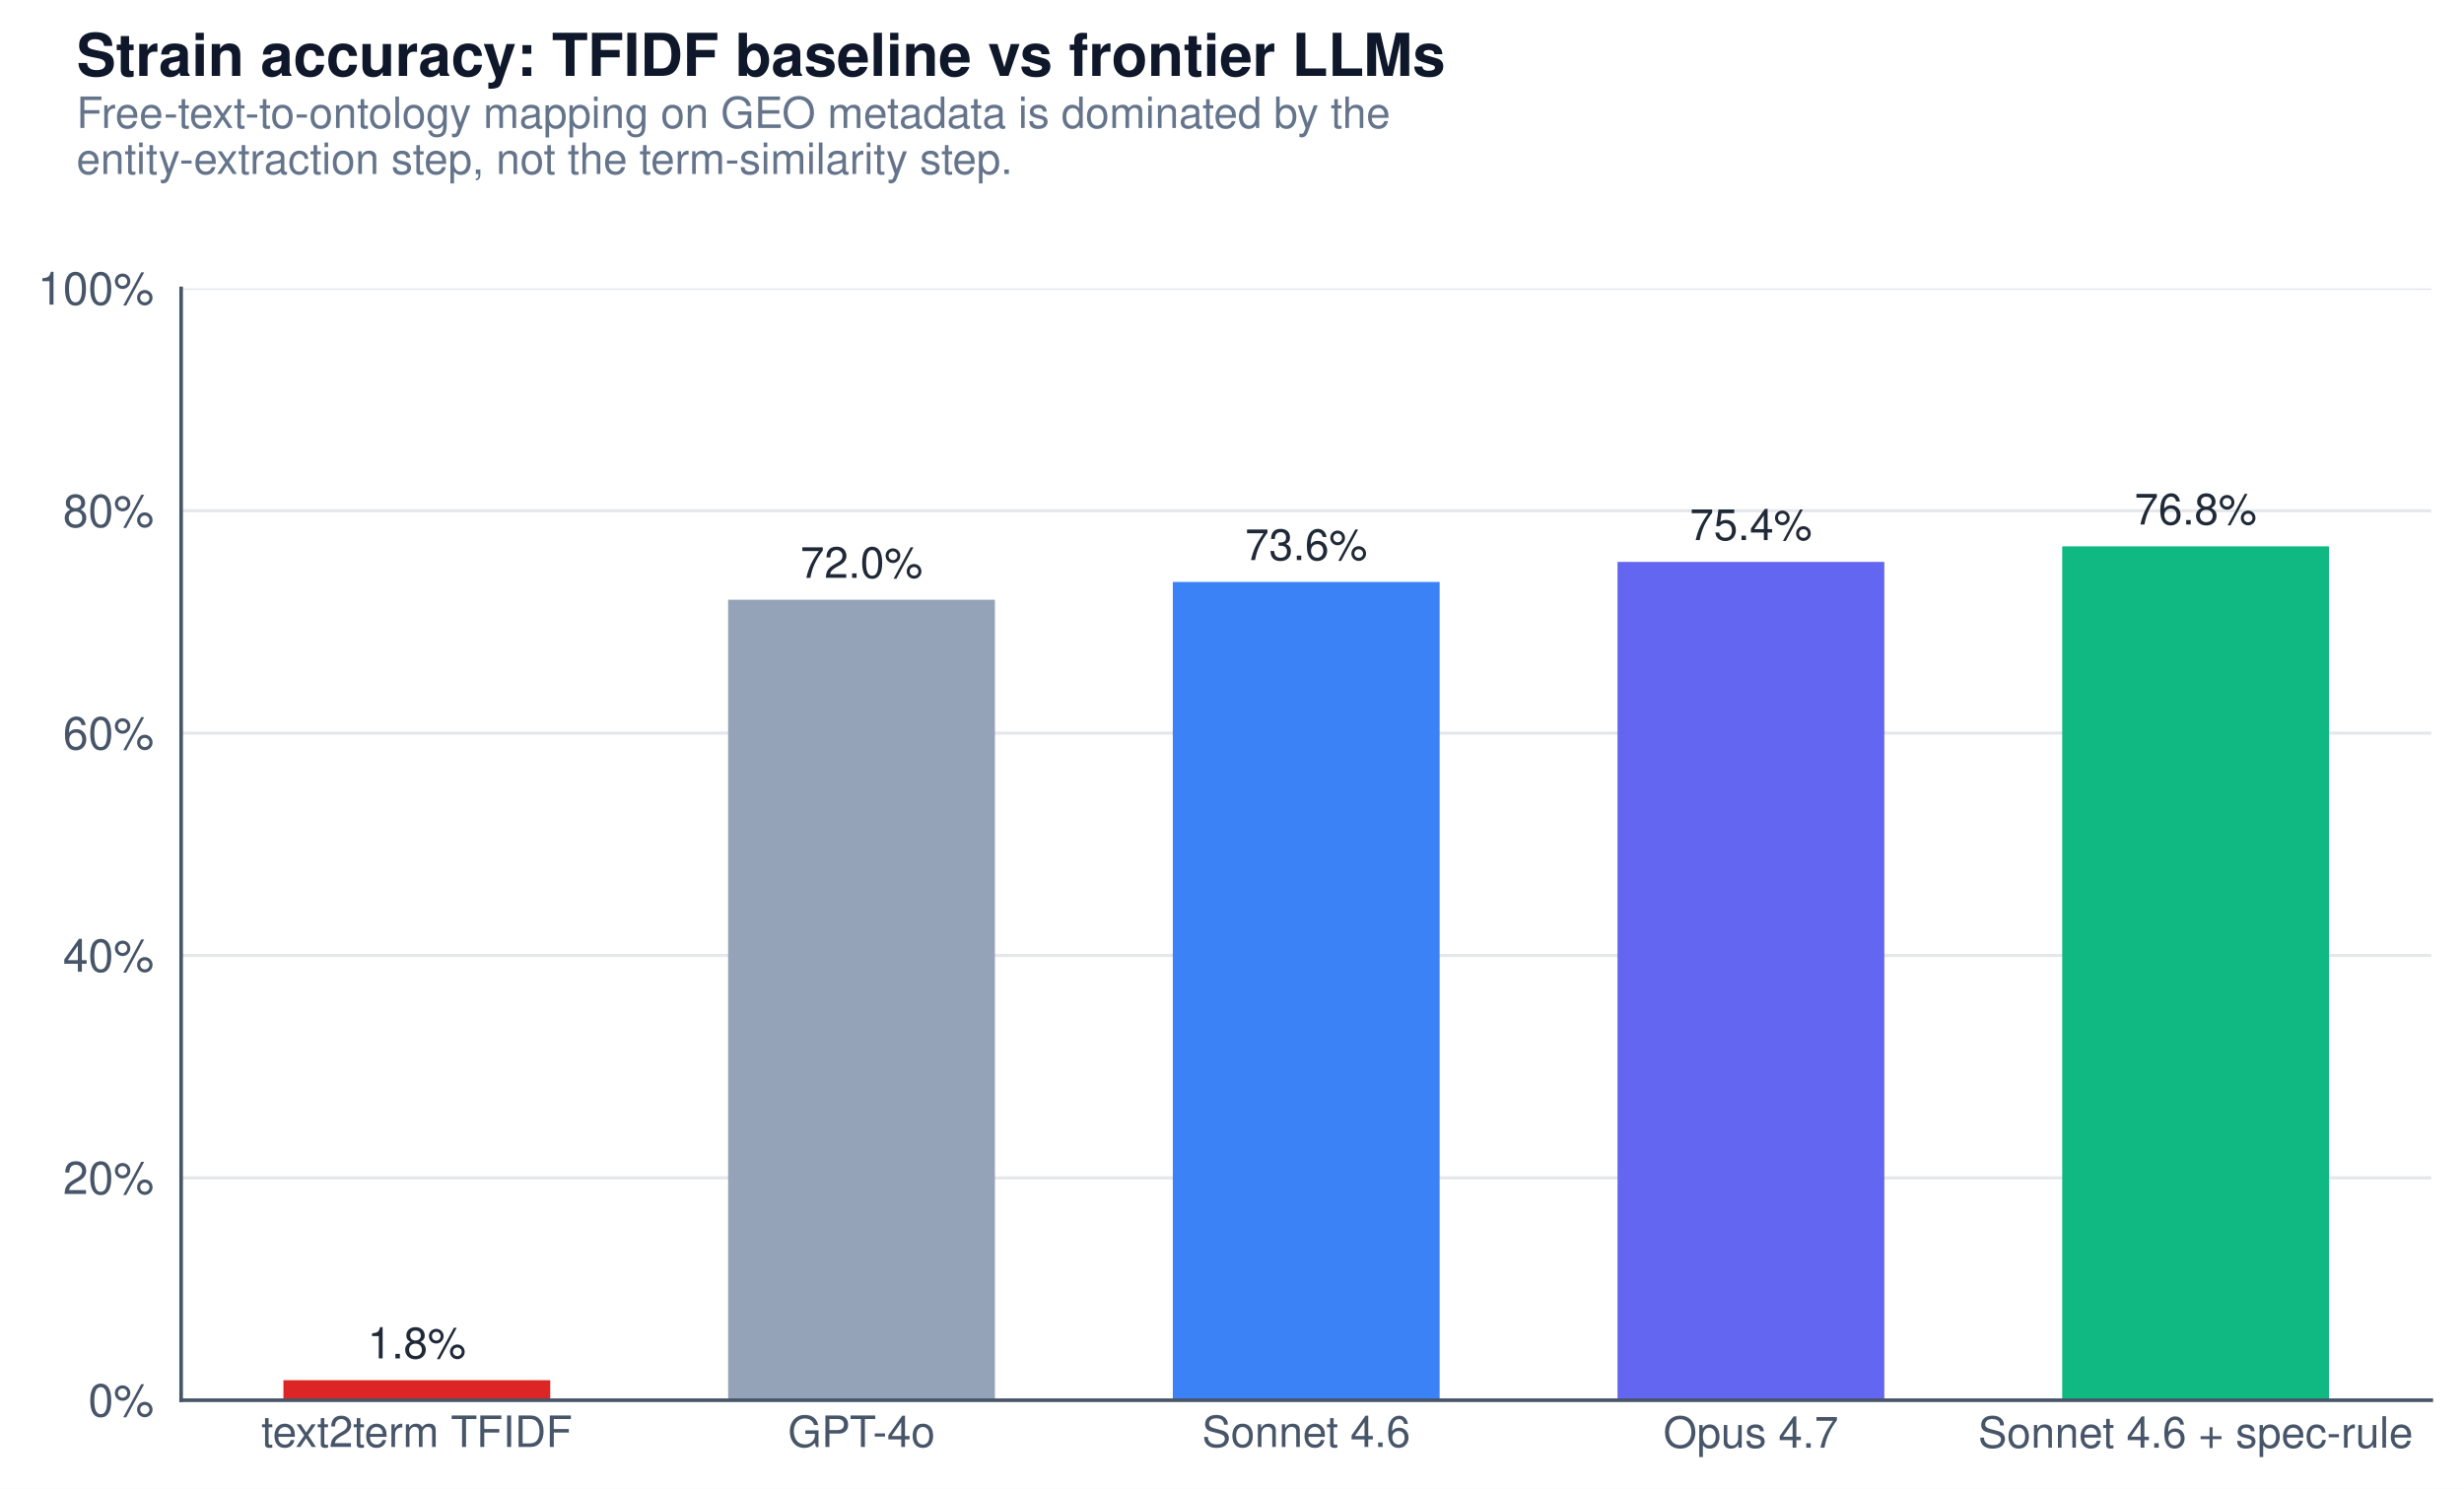
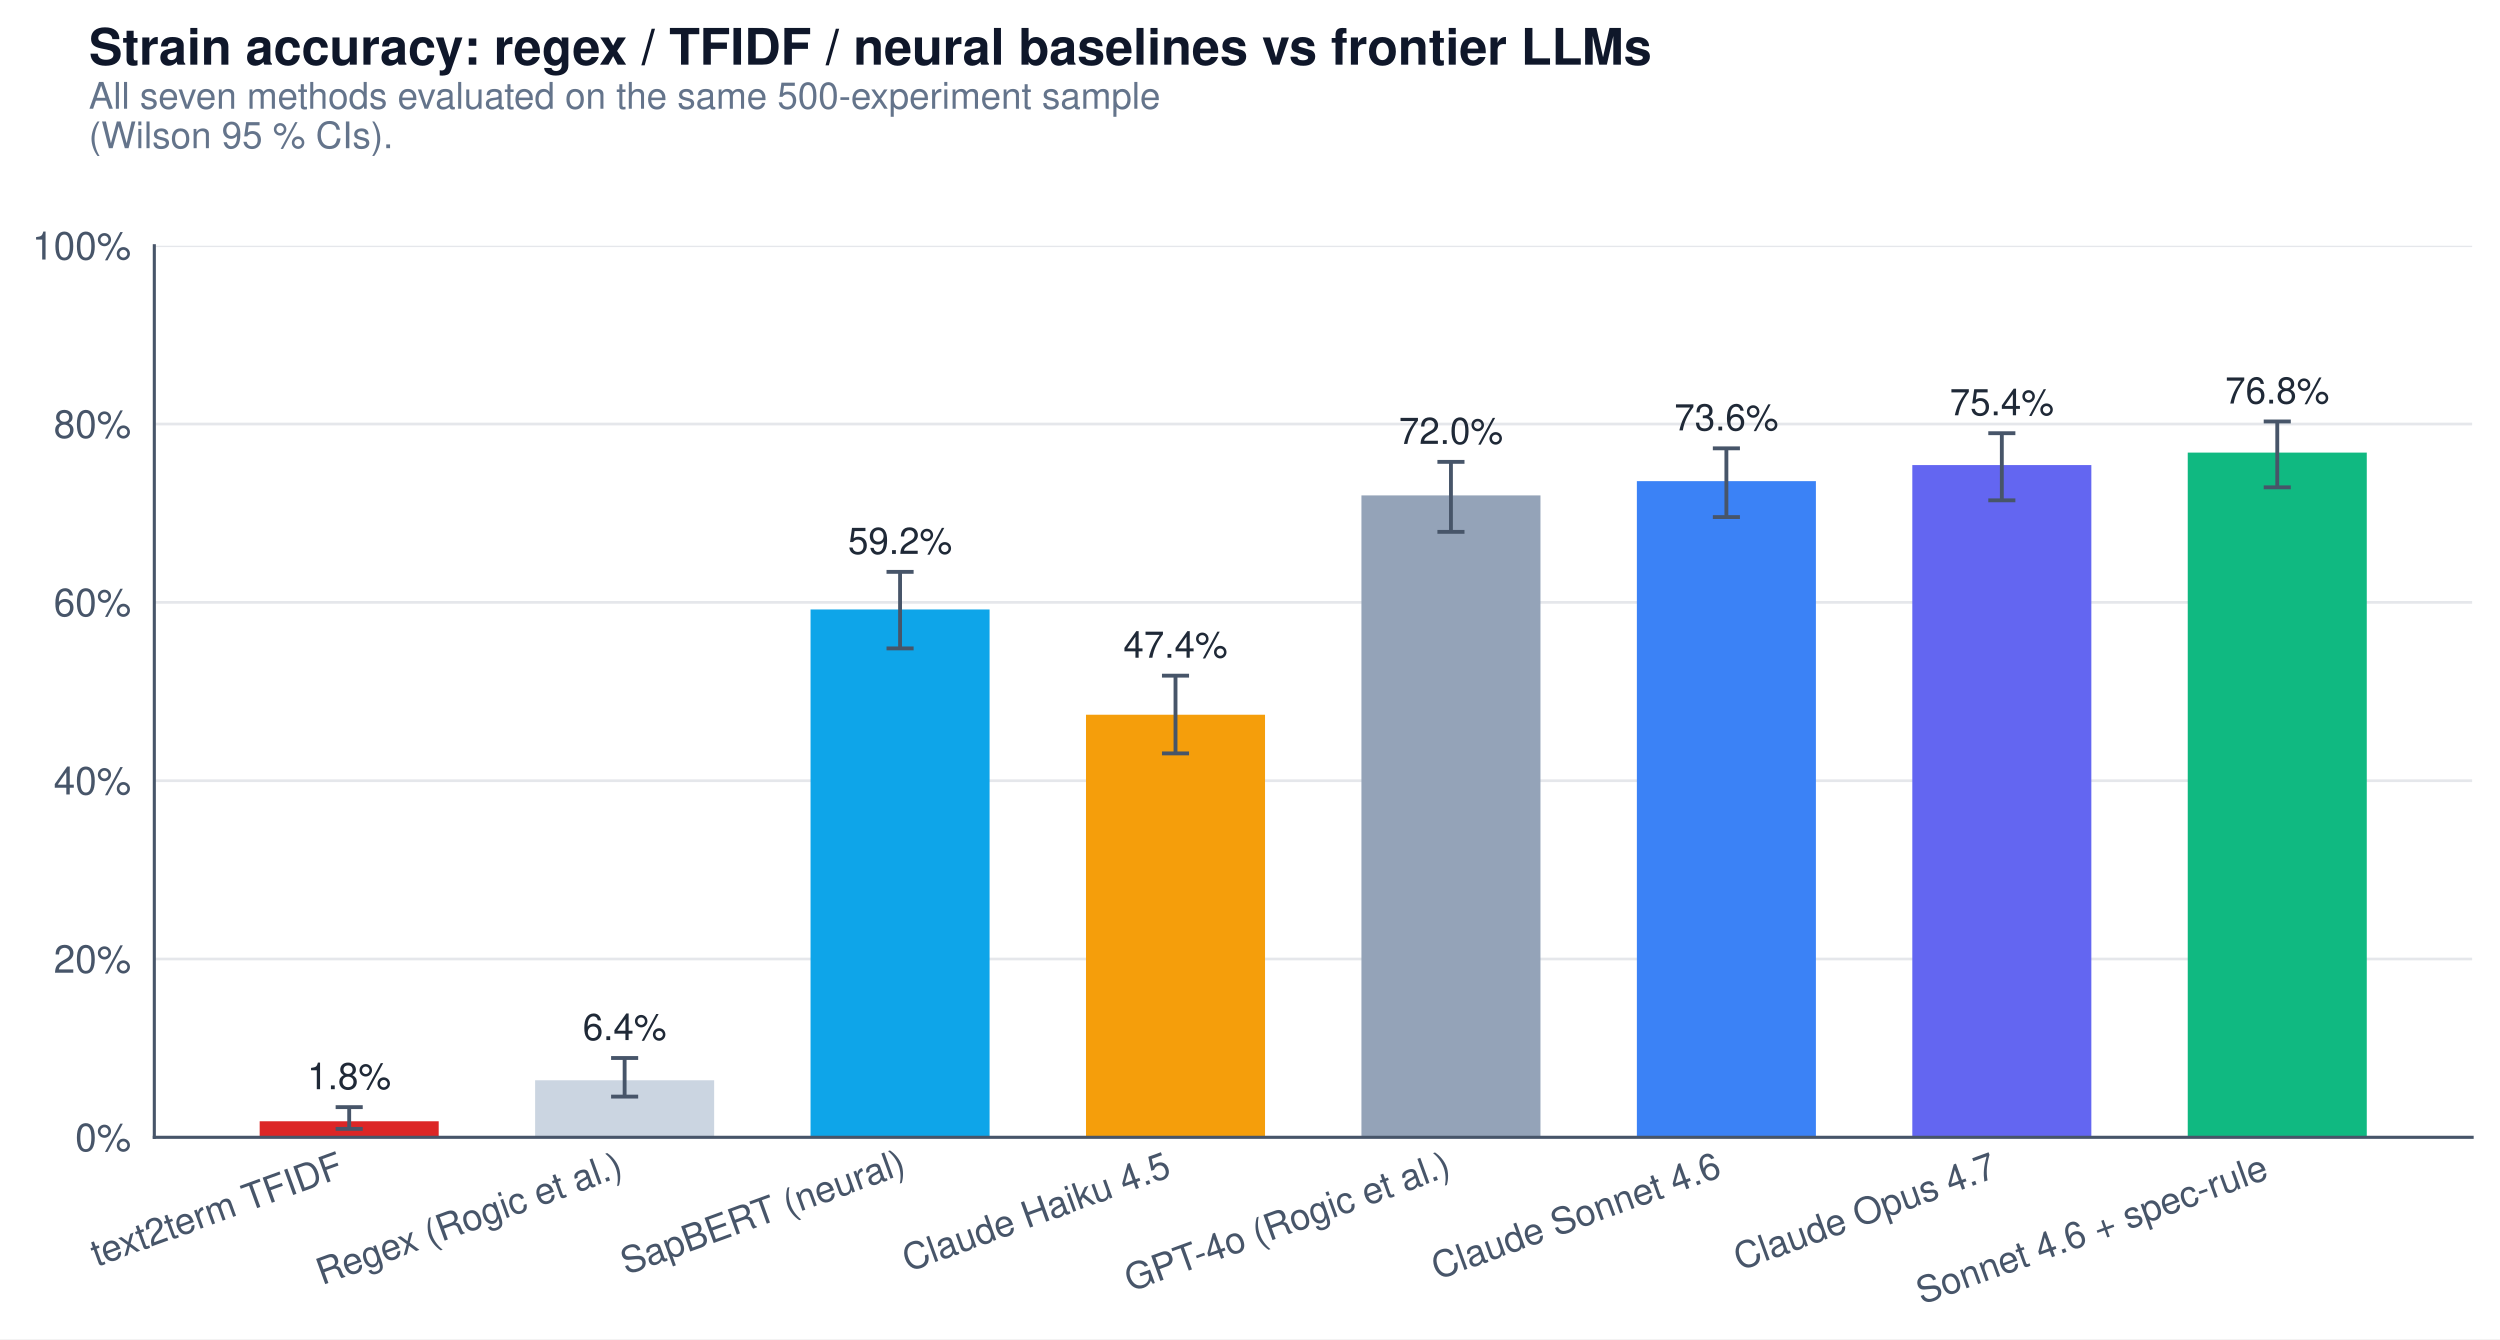
- <svg xmlns="http://www.w3.org/2000/svg" width="542.438pt" height="327.818pt" viewBox="0 0 542.438 327.818" version="1.1">
+ <svg xmlns="http://www.w3.org/2000/svg" xmlns:xlink="http://www.w3.org/1999/xlink" width="646.046pt" height="346.073pt" viewBox="0 0 646.046 346.073" version="1.1">
  <defs>
    <style type="text/css">*{stroke-linejoin: round; stroke-linecap: butt}</style>
  </defs>
  <g id="figure_1">
    <g id="patch_1">
-       <path d="M 0 327.818  L 542.438 327.818  L 542.438 0  L 0 0  z " style="fill: #ffffff" />
+       <path d="M 0 346.073  L 646.046 346.073  L 646.046 0  L 0 0  z " style="fill: #ffffff" />
    </g>
    <g id="axes_1">
      <g id="patch_2">
-         <path d="M 39.878 308.302  L 535.238 308.302  L 535.238 63.502  L 39.878 63.502  z " style="fill: #ffffff" />
+         <path d="M 39.878 293.902  L 638.846 293.902  L 638.846 63.502  L 39.878 63.502  z " style="fill: #ffffff" />
      </g>
      <g id="matplotlib.axis_1">
        <g id="xtick_1">
          <g id="line2d_1" />
          <g id="text_1">
-             <text style="fill: #475569; font: 9.5px 'Helvetica Neue', 'Helvetica', 'Arial', 'DejaVu Sans'; text-anchor: middle" x="91.764" y="318.586" transform="rotate(-0 91.76366 318.5858)">text2term TFIDF</text>
+             <text style="fill: #475569; font: 9.5px 'Helvetica Neue', 'Helvetica', 'Arial', 'DejaVu Sans'" transform="translate(24.94521 327.3079) rotate(-20)">text2term TFIDF</text>
          </g>
        </g>
        <g id="xtick_2">
          <g id="line2d_2" />
          <g id="text_2">
-             <text style="fill: #475569; font: 9.5px 'Helvetica Neue', 'Helvetica', 'Arial', 'DejaVu Sans'; text-anchor: middle" x="189.661" y="318.586" transform="rotate(-0 189.6609 318.5858)">GPT-4o</text>
+             <text style="fill: #475569; font: 9.5px 'Helvetica Neue', 'Helvetica', 'Arial', 'DejaVu Sans'" transform="translate(83.21021 332.1445) rotate(-20)">Regex (Rogic et al.)</text>
          </g>
        </g>
        <g id="xtick_3">
          <g id="line2d_3" />
          <g id="text_3">
-             <text style="fill: #475569; font: 9.5px 'Helvetica Neue', 'Helvetica', 'Arial', 'DejaVu Sans'; text-anchor: middle" x="287.558" y="318.586" transform="rotate(-0 287.5581 318.5858)">Sonnet 4.6</text>
+             <text style="fill: #475569; font: 9.5px 'Helvetica Neue', 'Helvetica', 'Arial', 'DejaVu Sans'" transform="translate(161.8541 329.4416) rotate(-20)">SapBERT (neural)</text>
          </g>
        </g>
        <g id="xtick_4">
          <g id="line2d_4" />
          <g id="text_4">
-             <text style="fill: #475569; font: 9.5px 'Helvetica Neue', 'Helvetica', 'Arial', 'DejaVu Sans'; text-anchor: middle" x="385.455" y="318.746" transform="rotate(-0 385.4554 318.7461)">Opus 4.7</text>
+             <text style="fill: #475569; font: 9.5px 'Helvetica Neue', 'Helvetica', 'Arial', 'DejaVu Sans'" transform="translate(234.6717 328.6944) rotate(-20)">Claude Haiku 4.5</text>
          </g>
        </g>
        <g id="xtick_5">
          <g id="line2d_5" />
          <g id="text_5">
-             <text style="fill: #475569; font: 9.5px 'Helvetica Neue', 'Helvetica', 'Arial', 'DejaVu Sans'; text-anchor: middle" x="483.353" y="318.746" transform="rotate(-0 483.3526 318.7461)">Sonnet 4.6 + spec-rule</text>
+             <text style="fill: #475569; font: 9.5px 'Helvetica Neue', 'Helvetica', 'Arial', 'DejaVu Sans'" transform="translate(292.1012 333.8351) rotate(-20)">GPT-4o (Rogic et al.)</text>
+           </g>
+         </g>
+         <g id="xtick_6">
+           <g id="line2d_6" />
+           <g id="text_6">
+             <text style="fill: #475569; font: 9.5px 'Helvetica Neue', 'Helvetica', 'Arial', 'DejaVu Sans'" transform="translate(371.4062 330.7409) rotate(-20)">Claude Sonnet 4.6</text>
+           </g>
+         </g>
+         <g id="xtick_7">
+           <g id="line2d_7" />
+           <g id="text_7">
+             <text style="fill: #475569; font: 9.5px 'Helvetica Neue', 'Helvetica', 'Arial', 'DejaVu Sans'" transform="translate(449.5215 328.3668) rotate(-20)">Claude Opus 4.7</text>
+           </g>
+         </g>
+         <g id="xtick_8">
+           <g id="line2d_8" />
+           <g id="text_8">
+             <text style="fill: #475569; font: 9.5px 'Helvetica Neue', 'Helvetica', 'Arial', 'DejaVu Sans'" transform="translate(496.6681 337.1138) rotate(-20)">Sonnet 4.6 + spec-rule</text>
          </g>
        </g>
      </g>
      <g id="matplotlib.axis_2">
        <g id="ytick_1">
-           <g id="line2d_6">
-             <path d="M 39.878 308.302  L 535.238 308.302  " clip-path="url(#p0c727c3bbf)" style="fill: none; stroke: #e5e7eb; stroke-width: 0.7; stroke-linecap: square" />
-           </g>
-           <g id="line2d_7" />
-           <g id="text_6">
-             <text style="fill: #475569; font: 10px 'Helvetica Neue', 'Helvetica', 'Arial', 'DejaVu Sans'; text-anchor: end" x="33.878" y="311.873" transform="rotate(-0 33.87812 311.8725)">0%</text>
+           <g id="line2d_9">
+             <path d="M 39.878 293.902  L 638.846 293.902  " clip-path="url(#p77079119bf)" style="fill: none; stroke: #e5e7eb; stroke-width: 0.7; stroke-linecap: square" />
+           </g>
+           <g id="line2d_10" />
+           <g id="text_9">
+             <text style="fill: #475569; font: 10px 'Helvetica Neue', 'Helvetica', 'Arial', 'DejaVu Sans'; text-anchor: end" x="33.878" y="297.473" transform="rotate(-0 33.87812 297.4725)">0%</text>
          </g>
        </g>
        <g id="ytick_2">
-           <g id="line2d_8">
-             <path d="M 39.878 259.342  L 535.238 259.342  " clip-path="url(#p0c727c3bbf)" style="fill: none; stroke: #e5e7eb; stroke-width: 0.7; stroke-linecap: square" />
-           </g>
-           <g id="line2d_9" />
-           <g id="text_7">
-             <text style="fill: #475569; font: 10px 'Helvetica Neue', 'Helvetica', 'Arial', 'DejaVu Sans'; text-anchor: end" x="33.878" y="262.913" transform="rotate(-0 33.87812 262.9125)">20%</text>
+           <g id="line2d_11">
+             <path d="M 39.878 247.822  L 638.846 247.822  " clip-path="url(#p77079119bf)" style="fill: none; stroke: #e5e7eb; stroke-width: 0.7; stroke-linecap: square" />
+           </g>
+           <g id="line2d_12" />
+           <g id="text_10">
+             <text style="fill: #475569; font: 10px 'Helvetica Neue', 'Helvetica', 'Arial', 'DejaVu Sans'; text-anchor: end" x="33.878" y="251.393" transform="rotate(-0 33.87812 251.3925)">20%</text>
          </g>
        </g>
        <g id="ytick_3">
-           <g id="line2d_10">
-             <path d="M 39.878 210.382  L 535.238 210.382  " clip-path="url(#p0c727c3bbf)" style="fill: none; stroke: #e5e7eb; stroke-width: 0.7; stroke-linecap: square" />
-           </g>
-           <g id="line2d_11" />
-           <g id="text_8">
-             <text style="fill: #475569; font: 10px 'Helvetica Neue', 'Helvetica', 'Arial', 'DejaVu Sans'; text-anchor: end" x="33.878" y="213.952" transform="rotate(-0 33.87812 213.9525)">40%</text>
+           <g id="line2d_13">
+             <path d="M 39.878 201.742  L 638.846 201.742  " clip-path="url(#p77079119bf)" style="fill: none; stroke: #e5e7eb; stroke-width: 0.7; stroke-linecap: square" />
+           </g>
+           <g id="line2d_14" />
+           <g id="text_11">
+             <text style="fill: #475569; font: 10px 'Helvetica Neue', 'Helvetica', 'Arial', 'DejaVu Sans'; text-anchor: end" x="33.878" y="205.312" transform="rotate(-0 33.87812 205.3125)">40%</text>
          </g>
        </g>
        <g id="ytick_4">
-           <g id="line2d_12">
-             <path d="M 39.878 161.422  L 535.238 161.422  " clip-path="url(#p0c727c3bbf)" style="fill: none; stroke: #e5e7eb; stroke-width: 0.7; stroke-linecap: square" />
-           </g>
-           <g id="line2d_13" />
-           <g id="text_9">
-             <text style="fill: #475569; font: 10px 'Helvetica Neue', 'Helvetica', 'Arial', 'DejaVu Sans'; text-anchor: end" x="33.878" y="164.993" transform="rotate(-0 33.87812 164.9925)">60%</text>
+           <g id="line2d_15">
+             <path d="M 39.878 155.662  L 638.846 155.662  " clip-path="url(#p77079119bf)" style="fill: none; stroke: #e5e7eb; stroke-width: 0.7; stroke-linecap: square" />
+           </g>
+           <g id="line2d_16" />
+           <g id="text_12">
+             <text style="fill: #475569; font: 10px 'Helvetica Neue', 'Helvetica', 'Arial', 'DejaVu Sans'; text-anchor: end" x="33.878" y="159.232" transform="rotate(-0 33.87812 159.2325)">60%</text>
          </g>
        </g>
        <g id="ytick_5">
-           <g id="line2d_14">
-             <path d="M 39.878 112.462  L 535.238 112.462  " clip-path="url(#p0c727c3bbf)" style="fill: none; stroke: #e5e7eb; stroke-width: 0.7; stroke-linecap: square" />
-           </g>
-           <g id="line2d_15" />
-           <g id="text_10">
-             <text style="fill: #475569; font: 10px 'Helvetica Neue', 'Helvetica', 'Arial', 'DejaVu Sans'; text-anchor: end" x="33.878" y="116.032" transform="rotate(-0 33.87812 116.0325)">80%</text>
+           <g id="line2d_17">
+             <path d="M 39.878 109.582  L 638.846 109.582  " clip-path="url(#p77079119bf)" style="fill: none; stroke: #e5e7eb; stroke-width: 0.7; stroke-linecap: square" />
+           </g>
+           <g id="line2d_18" />
+           <g id="text_13">
+             <text style="fill: #475569; font: 10px 'Helvetica Neue', 'Helvetica', 'Arial', 'DejaVu Sans'; text-anchor: end" x="33.878" y="113.153" transform="rotate(-0 33.87812 113.1525)">80%</text>
          </g>
        </g>
        <g id="ytick_6">
-           <g id="line2d_16">
-             <path d="M 39.878 63.502  L 535.238 63.502  " clip-path="url(#p0c727c3bbf)" style="fill: none; stroke: #e5e7eb; stroke-width: 0.7; stroke-linecap: square" />
-           </g>
-           <g id="line2d_17" />
-           <g id="text_11">
+           <g id="line2d_19">
+             <path d="M 39.878 63.502  L 638.846 63.502  " clip-path="url(#p77079119bf)" style="fill: none; stroke: #e5e7eb; stroke-width: 0.7; stroke-linecap: square" />
+           </g>
+           <g id="line2d_20" />
+           <g id="text_14">
            <text style="fill: #475569; font: 10px 'Helvetica Neue', 'Helvetica', 'Arial', 'DejaVu Sans'; text-anchor: end" x="33.878" y="67.073" transform="rotate(-0 33.87812 67.0725)">100%</text>
          </g>
        </g>
      </g>
      <g id="patch_3">
-         <path d="M 62.394 308.302  L 121.133 308.302  L 121.133 303.896  L 62.394 303.896  z " clip-path="url(#p0c727c3bbf)" style="fill: #dc2626" />
+         <path d="M 67.104 293.902  L 113.37 293.902  L 113.37 289.755  L 67.104 289.755  z " clip-path="url(#p77079119bf)" style="fill: #dc2626" />
      </g>
      <g id="patch_4">
-         <path d="M 160.292 308.302  L 219.03 308.302  L 219.03 132.046  L 160.292 132.046  z " clip-path="url(#p0c727c3bbf)" style="fill: #94a3b8" />
+         <path d="M 138.283 293.902  L 184.549 293.902  L 184.549 279.157  L 138.283 279.157  z " clip-path="url(#p77079119bf)" style="fill: #cbd5e1" />
      </g>
      <g id="patch_5">
-         <path d="M 258.189 308.302  L 316.927 308.302  L 316.927 128.129  L 258.189 128.129  z " clip-path="url(#p0c727c3bbf)" style="fill: #3b82f6" />
+         <path d="M 209.461 293.902  L 255.727 293.902  L 255.727 157.505  L 209.461 157.505  z " clip-path="url(#p77079119bf)" style="fill: #0ea5e9" />
      </g>
      <g id="patch_6">
-         <path d="M 356.086 308.302  L 414.825 308.302  L 414.825 123.723  L 356.086 123.723  z " clip-path="url(#p0c727c3bbf)" style="fill: #6366f1" />
+         <path d="M 280.64 293.902  L 326.906 293.902  L 326.906 184.693  L 280.64 184.693  z " clip-path="url(#p77079119bf)" style="fill: #f59e0b" />
      </g>
      <g id="patch_7">
-         <path d="M 453.983 308.302  L 512.722 308.302  L 512.722 120.296  L 453.983 120.296  z " clip-path="url(#p0c727c3bbf)" style="fill: #10b981" />
+         <path d="M 351.818 293.902  L 398.084 293.902  L 398.084 128.014  L 351.818 128.014  z " clip-path="url(#p77079119bf)" style="fill: #94a3b8" />
      </g>
      <g id="patch_8">
-         <path d="M 39.878 308.302  L 39.878 63.502  " style="fill: none; stroke: #475569; stroke-width: 0.8; stroke-linejoin: miter; stroke-linecap: square" />
+         <path d="M 422.997 293.902  L 469.263 293.902  L 469.263 124.328  L 422.997 124.328  z " clip-path="url(#p77079119bf)" style="fill: #3b82f6" />
      </g>
      <g id="patch_9">
-         <path d="M 39.878 308.302  L 535.238 308.302  " style="fill: none; stroke: #475569; stroke-width: 0.8; stroke-linejoin: miter; stroke-linecap: square" />
-       </g>
-       <g id="text_12">
-         <text style="fill: #1f2937; font: 9.5px 'Helvetica Neue', 'Helvetica', 'Arial', 'DejaVu Sans'; text-anchor: middle" x="91.764" y="299.086" transform="rotate(-0 91.76366 299.0864)">1.8%</text>
-       </g>
-       <g id="text_13">
-         <text style="fill: #1f2937; font: 9.5px 'Helvetica Neue', 'Helvetica', 'Arial', 'DejaVu Sans'; text-anchor: middle" x="189.661" y="127.237" transform="rotate(-0 189.6609 127.2368)">72.0%</text>
-       </g>
-       <g id="text_14">
-         <text style="fill: #1f2937; font: 9.5px 'Helvetica Neue', 'Helvetica', 'Arial', 'DejaVu Sans'; text-anchor: middle" x="287.558" y="123.32" transform="rotate(-0 287.5581 123.32)">73.6%</text>
+         <path d="M 494.176 293.902  L 540.442 293.902  L 540.442 120.181  L 494.176 120.181  z " clip-path="url(#p77079119bf)" style="fill: #6366f1" />
+       </g>
+       <g id="patch_10">
+         <path d="M 565.354 293.902  L 611.62 293.902  L 611.62 116.955  L 565.354 116.955  z " clip-path="url(#p77079119bf)" style="fill: #10b981" />
+       </g>
+       <g id="LineCollection_1">
+         <path d="M 90.237 291.714  L 90.237 286.103  " clip-path="url(#p77079119bf)" style="fill: none; stroke: #475569" />
+         <path d="M 161.416 283.374  L 161.416 273.407  " clip-path="url(#p77079119bf)" style="fill: none; stroke: #475569" />
+         <path d="M 232.594 167.556  L 232.594 147.778  " clip-path="url(#p77079119bf)" style="fill: none; stroke: #475569" />
+         <path d="M 303.773 194.693  L 303.773 174.601  " clip-path="url(#p77079119bf)" style="fill: none; stroke: #475569" />
+         <path d="M 374.951 137.442  L 374.951 119.359  " clip-path="url(#p77079119bf)" style="fill: none; stroke: #475569" />
+         <path d="M 446.13 133.62  L 446.13 115.865  " clip-path="url(#p77079119bf)" style="fill: none; stroke: #475569" />
+         <path d="M 517.309 129.303  L 517.309 111.951  " clip-path="url(#p77079119bf)" style="fill: none; stroke: #475569" />
+         <path d="M 588.487 125.931  L 588.487 108.921  " clip-path="url(#p77079119bf)" style="fill: none; stroke: #475569" />
+       </g>
+       <g id="line2d_21">
+         <defs>
+           <path id="m932bb06eec" d="M 3.5 0  L -3.5 -0  " style="stroke: #475569" />
+         </defs>
+         <g clip-path="url(#p77079119bf)">
+           <use xlink:href="#m932bb06eec" x="90.237" y="291.714" style="fill: #475569; stroke: #475569" />
+           <use xlink:href="#m932bb06eec" x="161.416" y="283.374" style="fill: #475569; stroke: #475569" />
+           <use xlink:href="#m932bb06eec" x="232.594" y="167.556" style="fill: #475569; stroke: #475569" />
+           <use xlink:href="#m932bb06eec" x="303.773" y="194.693" style="fill: #475569; stroke: #475569" />
+           <use xlink:href="#m932bb06eec" x="374.951" y="137.442" style="fill: #475569; stroke: #475569" />
+           <use xlink:href="#m932bb06eec" x="446.13" y="133.62" style="fill: #475569; stroke: #475569" />
+           <use xlink:href="#m932bb06eec" x="517.309" y="129.303" style="fill: #475569; stroke: #475569" />
+           <use xlink:href="#m932bb06eec" x="588.487" y="125.931" style="fill: #475569; stroke: #475569" />
+         </g>
+       </g>
+       <g id="line2d_22">
+         <g clip-path="url(#p77079119bf)">
+           <use xlink:href="#m932bb06eec" x="90.237" y="286.103" style="fill: #475569; stroke: #475569" />
+           <use xlink:href="#m932bb06eec" x="161.416" y="273.407" style="fill: #475569; stroke: #475569" />
+           <use xlink:href="#m932bb06eec" x="232.594" y="147.778" style="fill: #475569; stroke: #475569" />
+           <use xlink:href="#m932bb06eec" x="303.773" y="174.601" style="fill: #475569; stroke: #475569" />
+           <use xlink:href="#m932bb06eec" x="374.951" y="119.359" style="fill: #475569; stroke: #475569" />
+           <use xlink:href="#m932bb06eec" x="446.13" y="115.865" style="fill: #475569; stroke: #475569" />
+           <use xlink:href="#m932bb06eec" x="517.309" y="111.951" style="fill: #475569; stroke: #475569" />
+           <use xlink:href="#m932bb06eec" x="588.487" y="108.921" style="fill: #475569; stroke: #475569" />
+         </g>
+       </g>
+       <g id="patch_11">
+         <path d="M 39.878 293.902  L 39.878 63.502  " style="fill: none; stroke: #475569; stroke-width: 0.8; stroke-linejoin: miter; stroke-linecap: square" />
+       </g>
+       <g id="patch_12">
+         <path d="M 39.878 293.902  L 638.846 293.902  " style="fill: none; stroke: #475569; stroke-width: 0.8; stroke-linejoin: miter; stroke-linecap: square" />
      </g>
      <g id="text_15">
-         <text style="fill: #1f2937; font: 9.5px 'Helvetica Neue', 'Helvetica', 'Arial', 'DejaVu Sans'; text-anchor: middle" x="385.455" y="118.914" transform="rotate(-0 385.4554 118.9136)">75.4%</text>
+         <text style="fill: #1f2937; font: 9.5px 'Helvetica Neue', 'Helvetica', 'Arial', 'DejaVu Sans'; text-anchor: middle" x="90.237" y="281.466" transform="rotate(-0 90.23699 281.4661)">1.8%</text>
      </g>
      <g id="text_16">
-         <text style="fill: #1f2937; font: 9.5px 'Helvetica Neue', 'Helvetica', 'Arial', 'DejaVu Sans'; text-anchor: middle" x="483.353" y="115.486" transform="rotate(-0 483.3526 115.4864)">76.8%</text>
-       </g>
-     </g>
-     <g id="text_17">
-       <text style="fill: #0f172a; font: 600 13px 'Helvetica Neue', 'Helvetica', 'Arial', 'DejaVu Sans'; text-anchor: start" x="16.838" y="16.702" transform="rotate(-0 16.83813 16.70219)">Strain accuracy: TFIDF baseline vs frontier LLMs</text>
-     </g>
-     <g id="text_18">
-       <text style="fill: #64748b; font: 9.5px 'Helvetica Neue', 'Helvetica', 'Arial', 'DejaVu Sans'" transform="translate(16.83813 28.17578)">Free-text-to-ontology mapping on GEO metadata is dominated by the</text>
-       <text style="fill: #64748b; font: 9.5px 'Helvetica Neue', 'Helvetica', 'Arial', 'DejaVu Sans'" transform="translate(16.83813 38.30219)">entity-extraction step, not the term-similarity step.</text>
+         <text style="fill: #1f2937; font: 9.5px 'Helvetica Neue', 'Helvetica', 'Arial', 'DejaVu Sans'; text-anchor: middle" x="161.416" y="268.771" transform="rotate(-0 161.4156 268.7708)">6.4%</text>
+       </g>
+       <g id="text_17">
+         <text style="fill: #1f2937; font: 9.5px 'Helvetica Neue', 'Helvetica', 'Arial', 'DejaVu Sans'; text-anchor: middle" x="232.594" y="143.142" transform="rotate(-0 232.5942 143.1417)">59.2%</text>
+       </g>
+       <g id="text_18">
+         <text style="fill: #1f2937; font: 9.5px 'Helvetica Neue', 'Helvetica', 'Arial', 'DejaVu Sans'; text-anchor: middle" x="303.773" y="169.965" transform="rotate(-0 303.7728 169.9647)">47.4%</text>
+       </g>
+       <g id="text_19">
+         <text style="fill: #1f2937; font: 9.5px 'Helvetica Neue', 'Helvetica', 'Arial', 'DejaVu Sans'; text-anchor: middle" x="374.951" y="114.723" transform="rotate(-0 374.9514 114.7227)">72.0%</text>
+       </g>
+       <g id="text_20">
+         <text style="fill: #1f2937; font: 9.5px 'Helvetica Neue', 'Helvetica', 'Arial', 'DejaVu Sans'; text-anchor: middle" x="446.13" y="111.228" transform="rotate(-0 446.13 111.228)">73.6%</text>
+       </g>
+       <g id="text_21">
+         <text style="fill: #1f2937; font: 9.5px 'Helvetica Neue', 'Helvetica', 'Arial', 'DejaVu Sans'; text-anchor: middle" x="517.309" y="107.314" transform="rotate(-0 517.3086 107.3142)">75.4%</text>
+       </g>
+       <g id="text_22">
+         <text style="fill: #1f2937; font: 9.5px 'Helvetica Neue', 'Helvetica', 'Arial', 'DejaVu Sans'; text-anchor: middle" x="588.487" y="104.284" transform="rotate(-0 588.4873 104.284)">76.8%</text>
+       </g>
+     </g>
+     <g id="text_23">
+       <text style="fill: #0f172a; font: 600 13px 'Helvetica Neue', 'Helvetica', 'Arial', 'DejaVu Sans'; text-anchor: start" x="22.958" y="16.702" transform="rotate(-0 22.95812 16.70219)">Strain accuracy: regex / TFIDF / neural baselines vs frontier LLMs</text>
+     </g>
+     <g id="text_24">
+       <text style="fill: #64748b; font: 9.5px 'Helvetica Neue', 'Helvetica', 'Arial', 'DejaVu Sans'" transform="translate(22.95812 28.0977)">All seven methods evaluated on the same 500-experiment sample</text>
+       <text style="fill: #64748b; font: 9.5px 'Helvetica Neue', 'Helvetica', 'Arial', 'DejaVu Sans'" transform="translate(22.95812 38.30219)">(Wilson 95 % CIs).</text>
    </g>
  </g>
  <defs>
-     <clipPath id="p0c727c3bbf">
-       <rect x="39.878" y="63.502" width="495.36" height="244.8" />
+     <clipPath id="p77079119bf">
+       <rect x="39.878" y="63.502" width="598.968" height="230.4" />
    </clipPath>
  </defs>
</svg>
